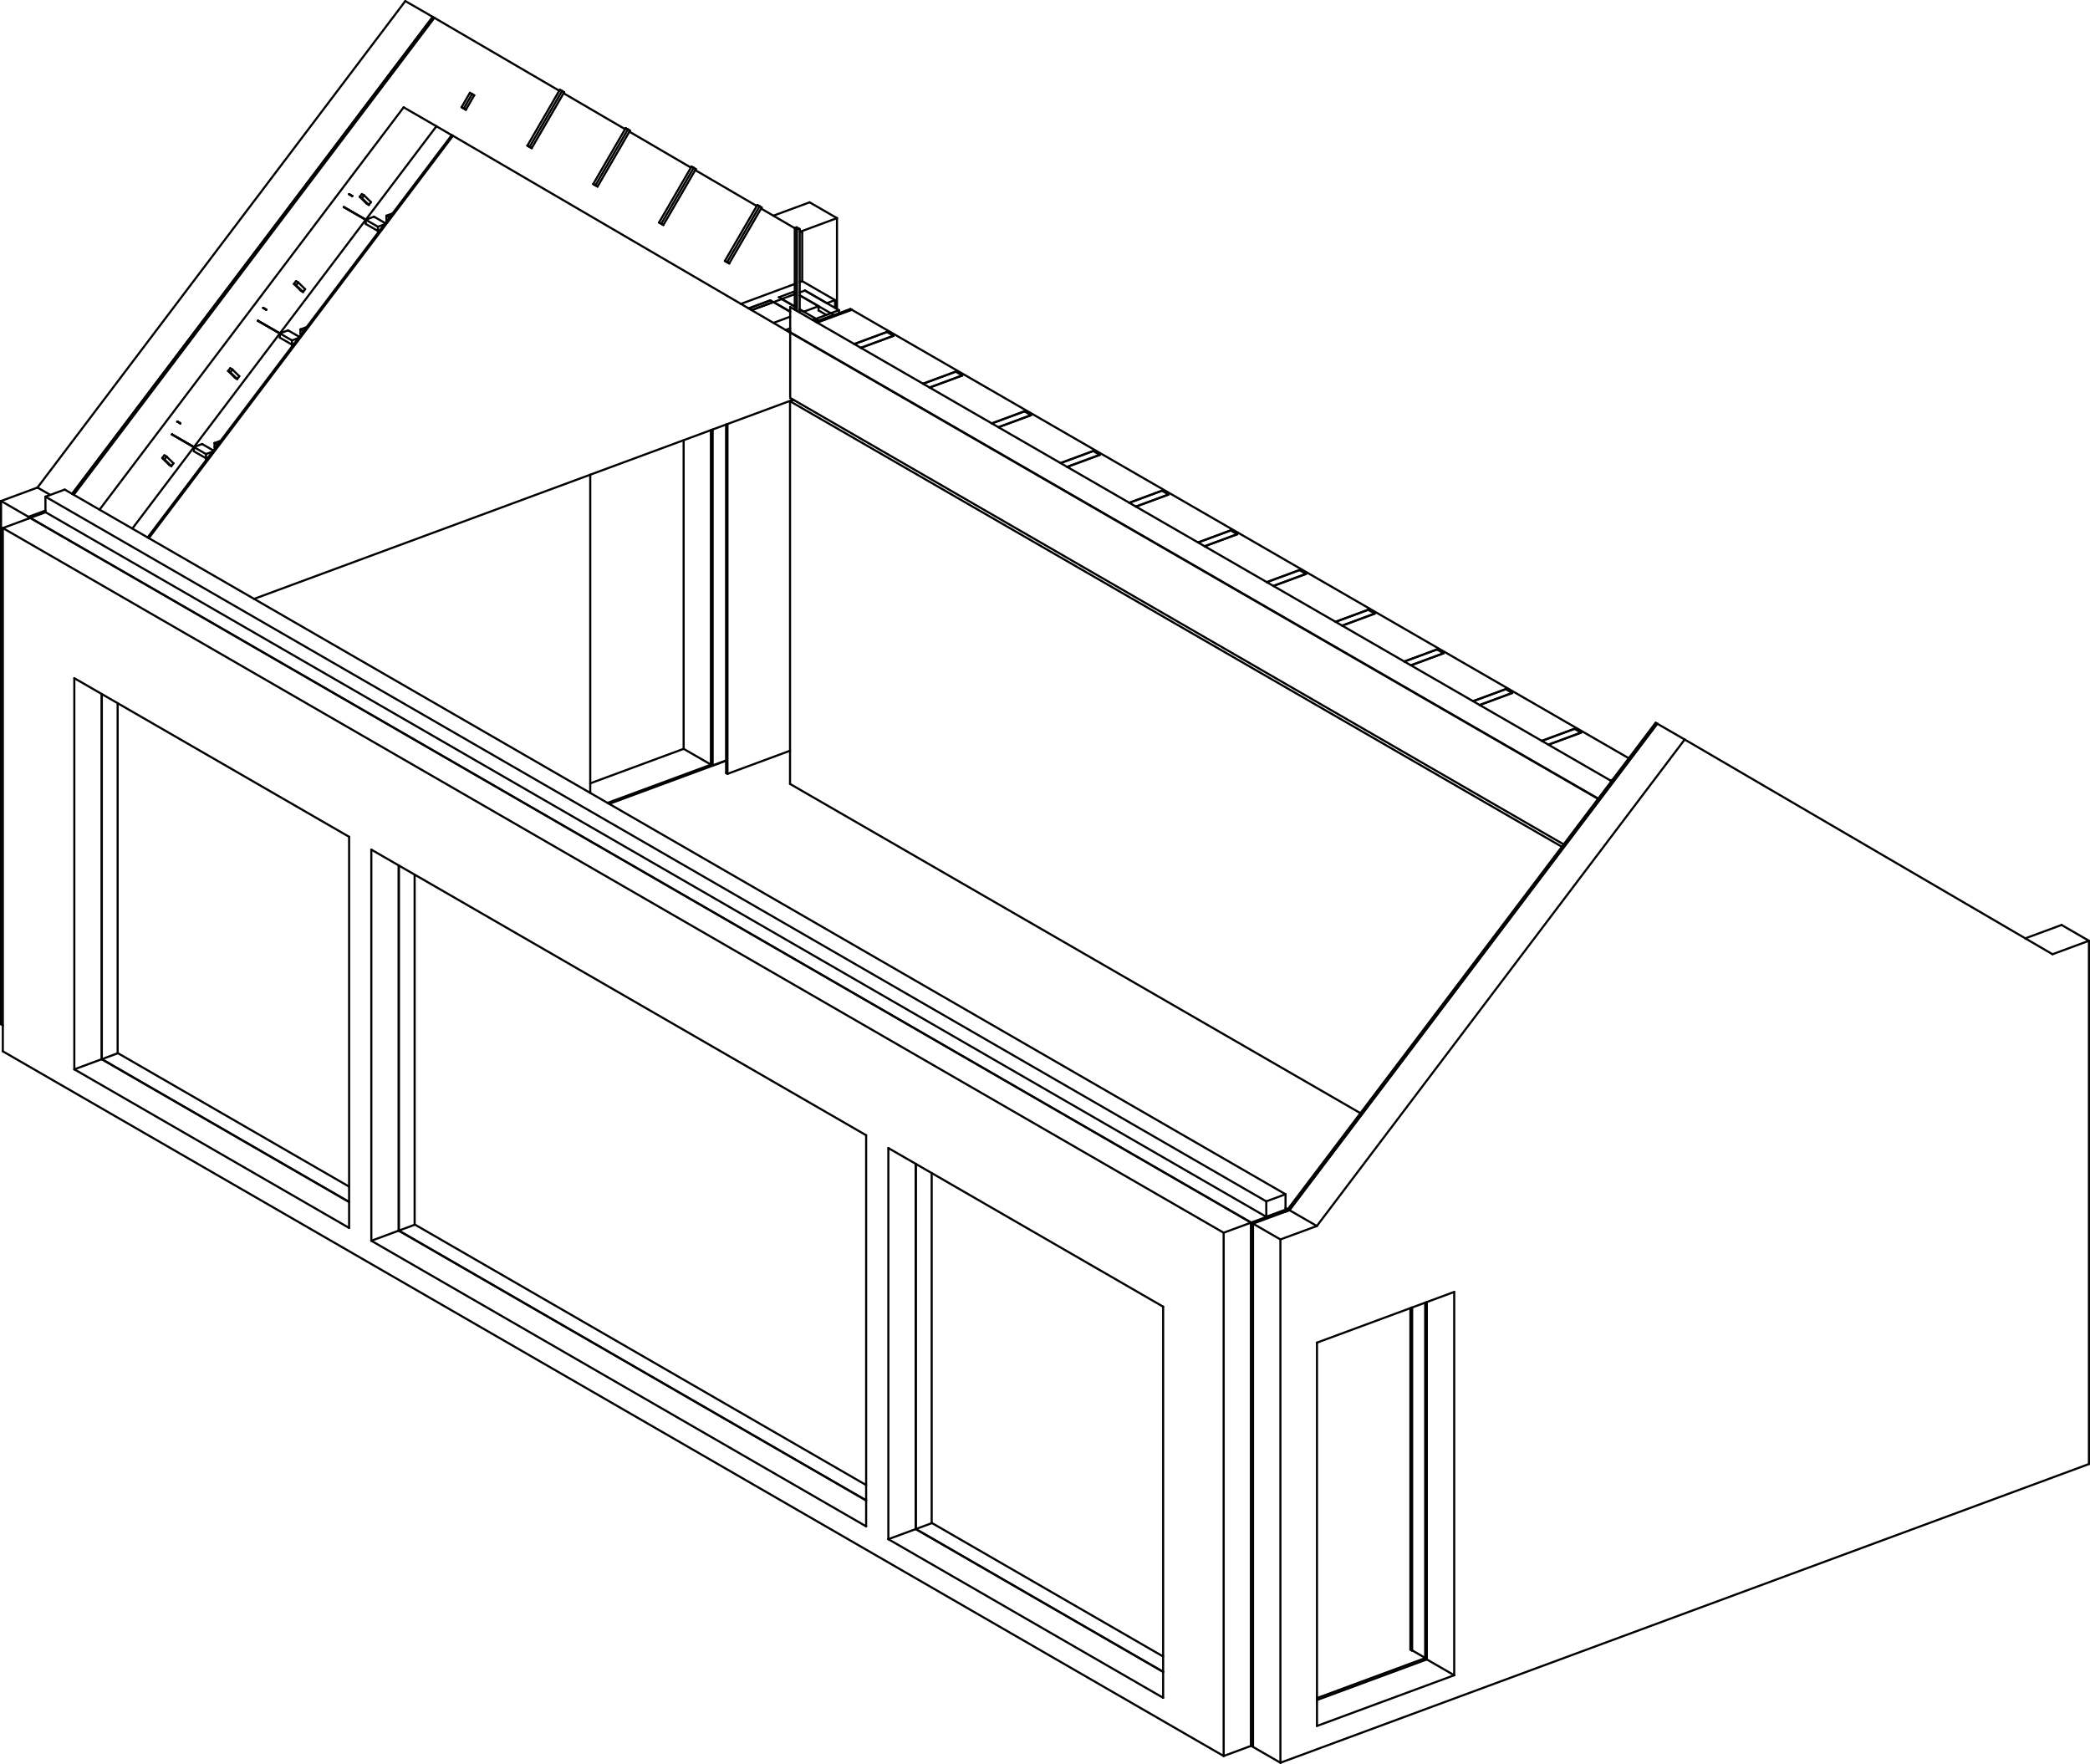
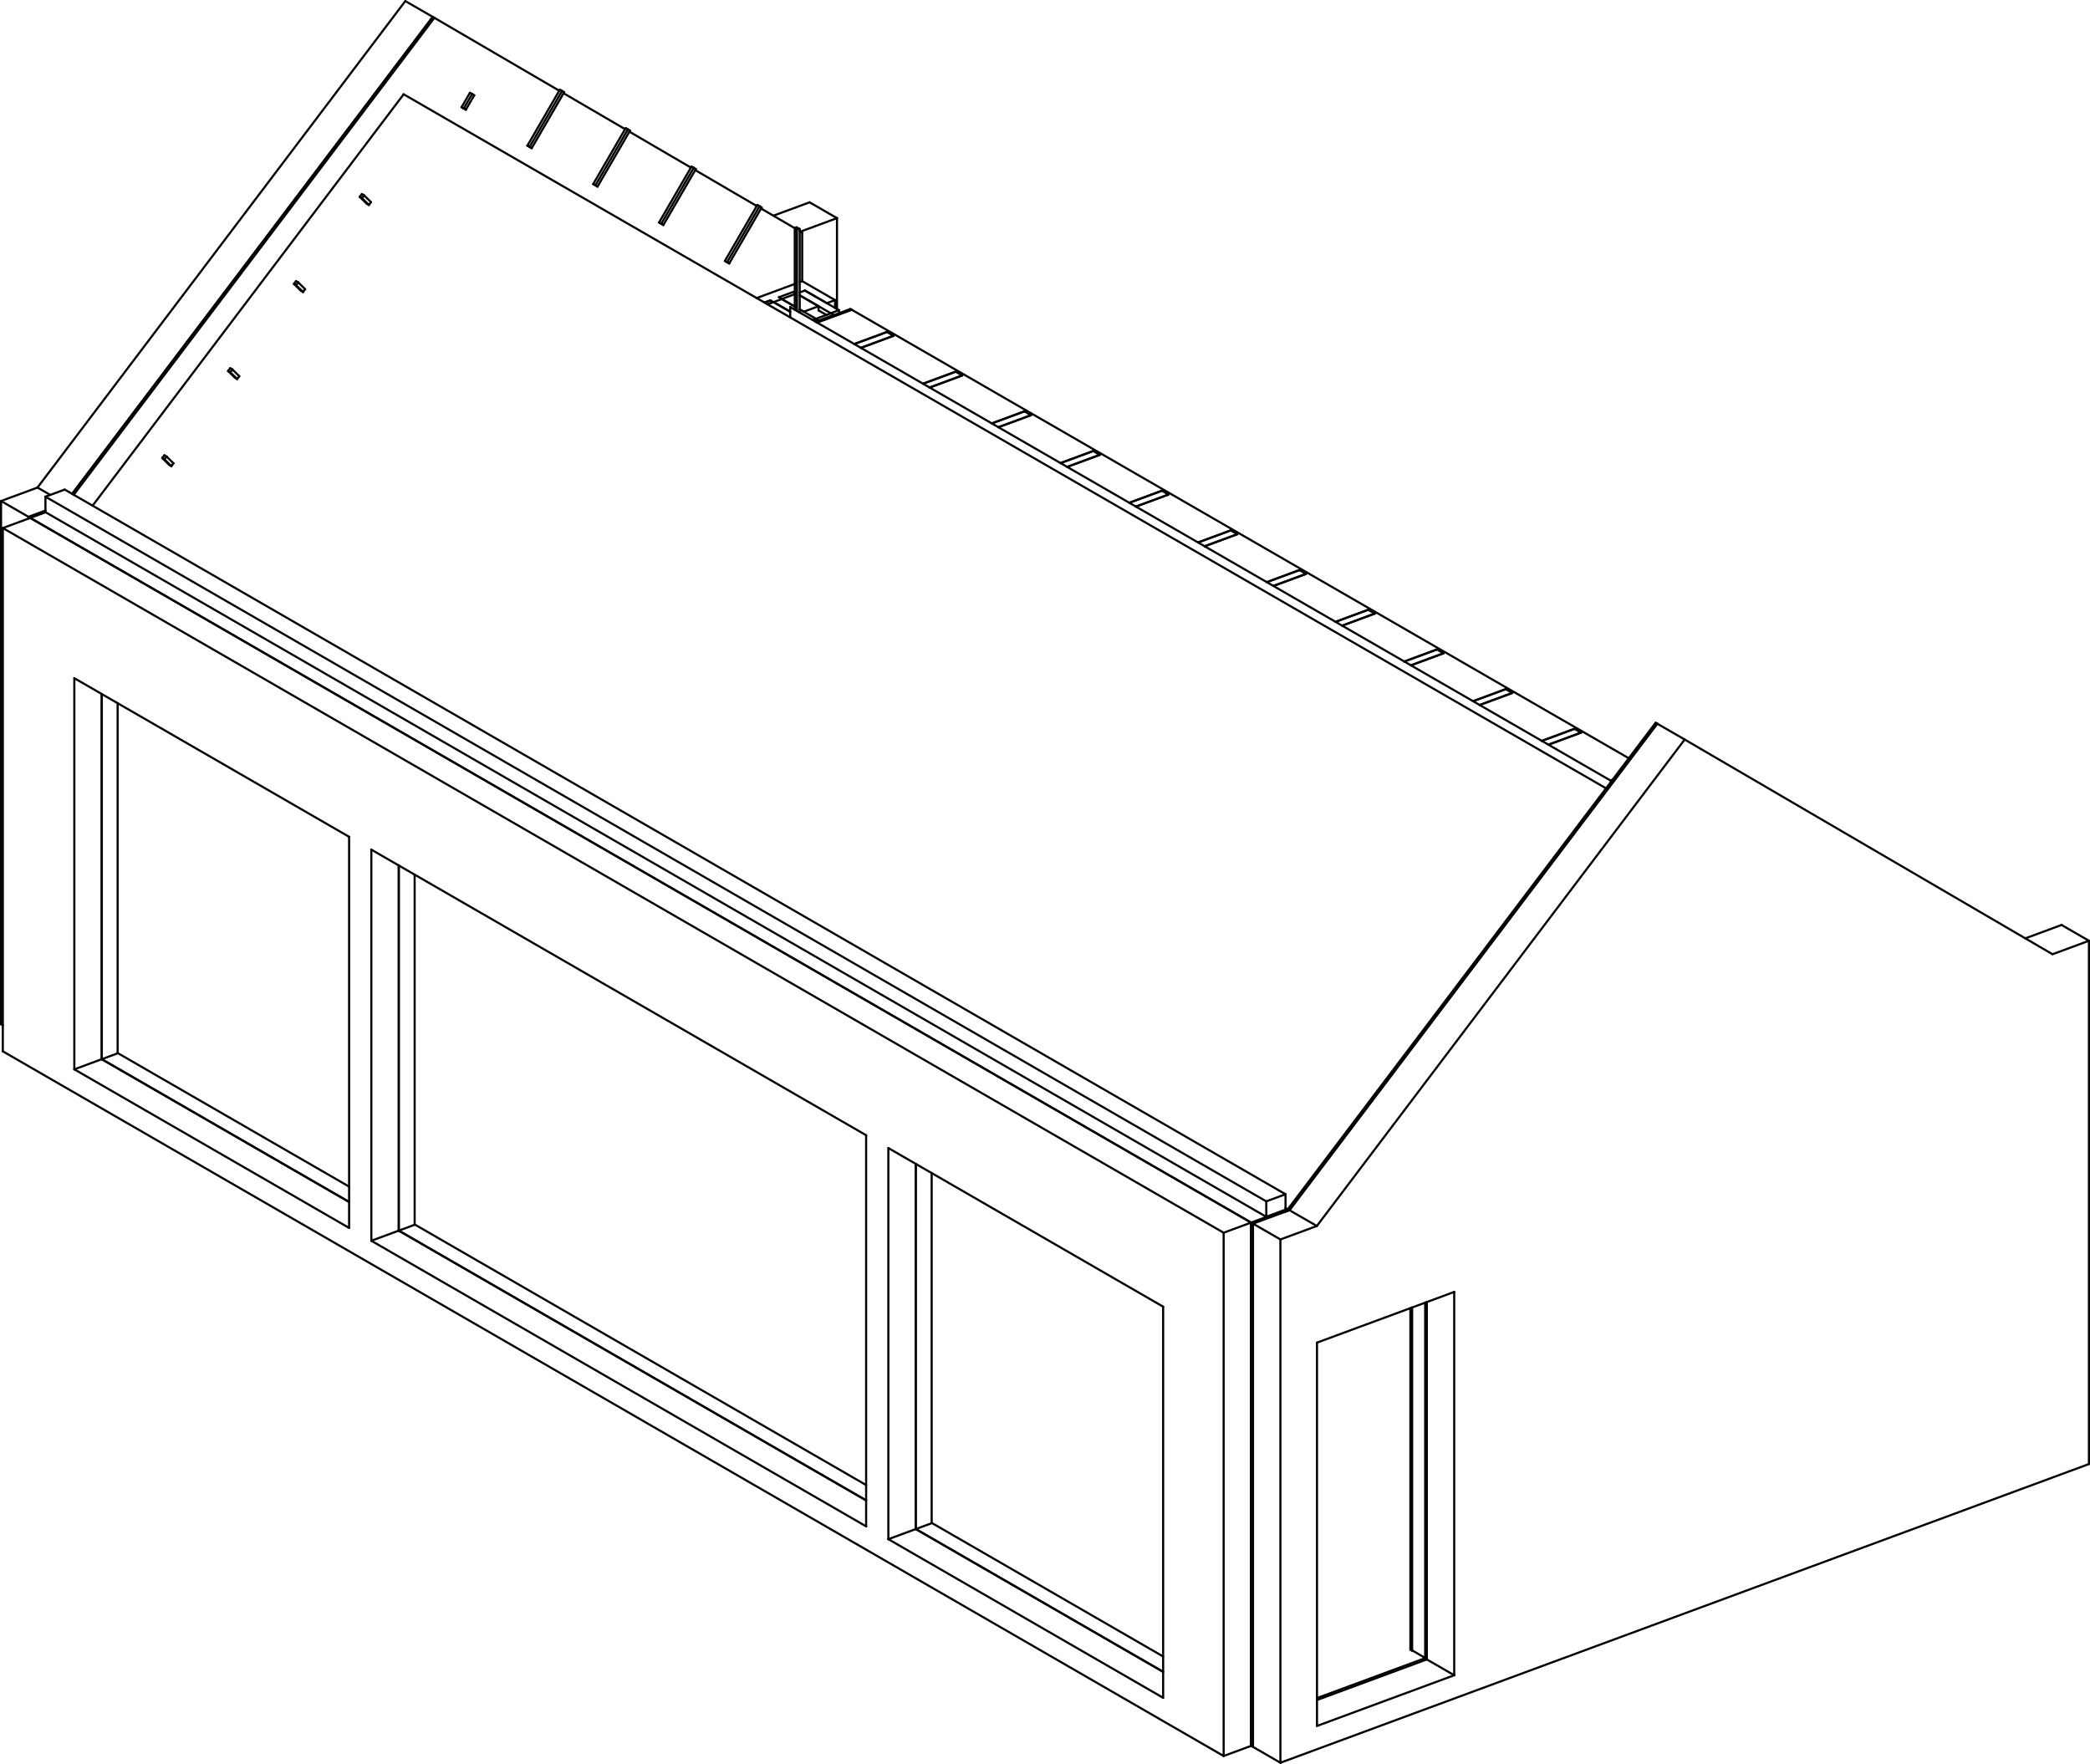
<svg xmlns="http://www.w3.org/2000/svg" width="11868.712mm" height="10015.952mm" viewBox="-5856.269 -4612.79 11868.712 10015.952" version="1.1">
  <g transform="scale(1,-1)" stroke-linecap="round">
    <g fill="none" stroke="rgb(0,0,0)" stroke-width="12.0" id="visible">
      <line x1="1622.645" y1="-5030.086" x2="2237.033" y2="-4803.128" />
-       <line x1="-2396.643" y1="47.831" x2="-1732.904" y2="293.019" />
      <line x1="1092.592" y1="-5358.942" x2="1092.592" y2="-2387.471" />
      <line x1="1092.592" y1="-2387.471" x2="-5840.274" y2="1614.154" />
      <line x1="1092.592" y1="-5358.942" x2="-5840.274" y2="-1357.317" />
      <line x1="-5840.274" y1="-1357.317" x2="-5840.274" y2="1614.154" />
      <line x1="-5434.222" y1="-1459.525" x2="-3873.734" y2="-2360.233" />
      <line x1="-5434.222" y1="-1459.525" x2="-5434.222" y2="761.539" />
      <line x1="-5434.222" y1="761.539" x2="-3873.734" y2="-139.169" />
      <line x1="-3873.734" y1="-2360.233" x2="-3873.734" y2="-139.169" />
      <line x1="-3747.546" y1="-2433.069" x2="-937.667" y2="-4054.92" />
      <line x1="-3747.546" y1="-2433.069" x2="-3747.546" y2="-212.004" />
      <line x1="-937.667" y1="-4054.92" x2="-937.667" y2="-1833.856" />
      <line x1="-3747.546" y1="-212.004" x2="-937.667" y2="-1833.856" />
      <line x1="-811.479" y1="-4127.756" x2="749.009" y2="-5028.464" />
      <line x1="-811.479" y1="-4127.756" x2="-811.479" y2="-1906.692" />
      <line x1="749.009" y1="-5028.464" x2="749.009" y2="-2807.4" />
      <line x1="-811.479" y1="-1906.692" x2="749.009" y2="-2807.4" />
      <line x1="1092.592" y1="-5358.942" x2="1247.985" y2="-5301.539" />
      <line x1="1247.985" y1="-5301.539" x2="1247.985" y2="-2330.068" />
      <line x1="1092.592" y1="-2387.471" x2="1247.985" y2="-2330.068" />
      <line x1="-5840.274" y1="1614.154" x2="-5684.881" y2="1671.557" />
      <line x1="1247.985" y1="-2330.068" x2="-5684.881" y2="1671.557" />
      <line x1="-5434.222" y1="-1459.525" x2="-5278.829" y2="-1402.122" />
      <line x1="-5278.829" y1="-1402.122" x2="-3873.734" y2="-2213.138" />
      <line x1="-5278.829" y1="-1402.122" x2="-5278.829" y2="671.847" />
      <line x1="-3747.546" y1="-2433.069" x2="-3592.153" y2="-2375.666" />
      <line x1="-3592.153" y1="-2375.666" x2="-937.667" y2="-3907.825" />
      <line x1="-3592.153" y1="-2375.666" x2="-3592.153" y2="-301.697" />
      <line x1="-811.479" y1="-4127.756" x2="-656.086" y2="-4070.353" />
      <line x1="-656.086" y1="-4070.353" x2="749.009" y2="-4881.369" />
      <line x1="-656.086" y1="-4070.353" x2="-656.086" y2="-1996.384" />
      <line x1="1248.765" y1="-5301.251" x2="1248.765" y2="-2329.779" />
      <line x1="1248.765" y1="-2329.779" x2="-5684.1" y2="1671.846" />
      <line x1="1248.765" y1="-5301.251" x2="1247.985" y2="-5300.8" />
      <line x1="-5684.1" y1="1671.107" x2="-5684.1" y2="1671.846" />
      <line x1="-5278.048" y1="-1401.833" x2="-3873.734" y2="-2212.399" />
      <line x1="-5278.048" y1="-1401.833" x2="-5278.048" y2="671.396" />
      <line x1="-3591.372" y1="-2375.377" x2="-937.667" y2="-3907.086" />
      <line x1="-3591.372" y1="-2375.377" x2="-3591.372" y2="-302.147" />
      <line x1="-655.305" y1="-4070.064" x2="749.009" y2="-4880.629" />
      <line x1="-655.305" y1="-4070.064" x2="-655.305" y2="-1996.834" />
      <line x1="1248.765" y1="-5301.251" x2="1259.385" y2="-5297.328" />
      <line x1="1443.202" y1="-2268.006" x2="1443.202" y2="-2257.953" />
      <line x1="1248.765" y1="-2329.779" x2="1443.202" y2="-2257.953" />
      <line x1="-5684.1" y1="1671.846" x2="-5597.268" y2="1703.922" />
      <line x1="1443.202" y1="-2257.953" x2="1442.265" y2="-2257.412" />
      <line x1="-5278.048" y1="-1401.833" x2="-5186.374" y2="-1367.969" />
      <line x1="-3591.372" y1="-2375.377" x2="-3499.698" y2="-2341.512" />
      <line x1="-655.305" y1="-4070.064" x2="-563.631" y2="-4036.199" />
      <line x1="1443.983" y1="-2267.718" x2="1443.983" y2="-2257.665" />
      <line x1="1443.983" y1="-2257.665" x2="1443.046" y2="-2257.124" />
      <line x1="1455.696" y1="-2263.391" x2="1455.696" y2="-2253.338" />
      <line x1="1443.983" y1="-2257.665" x2="1455.696" y2="-2253.338" />
      <line x1="1455.696" y1="-2253.338" x2="1443.983" y2="-2246.577" />
      <line x1="1334.661" y1="-2297.162" x2="1334.661" y2="-2209.348" />
      <line x1="1334.661" y1="-2209.348" x2="-5598.205" y2="1792.277" />
      <line x1="-5598.205" y1="1704.463" x2="-5598.205" y2="1792.277" />
      <line x1="1334.661" y1="-2297.162" x2="-5598.205" y2="1704.463" />
      <line x1="1443.983" y1="-2256.778" x2="1443.983" y2="-2168.964" />
      <line x1="1443.983" y1="-2168.964" x2="-5488.883" y2="1832.661" />
      <line x1="1334.661" y1="-2297.162" x2="1443.983" y2="-2256.778" />
      <line x1="1334.661" y1="-2209.348" x2="1443.983" y2="-2168.964" />
      <line x1="-5598.205" y1="1792.277" x2="-5488.883" y2="1832.661" />
      <line x1="1414.934" y1="-5397.163" x2="1259.385" y2="-5307.38" />
      <line x1="1414.934" y1="-5397.163" x2="6006.443" y2="-3701.033" />
      <line x1="1414.934" y1="-2425.691" x2="1259.385" y2="-2335.909" />
      <line x1="1414.934" y1="-2425.691" x2="1414.934" y2="-5397.163" />
      <line x1="1259.385" y1="-2335.909" x2="1259.385" y2="-5307.38" />
      <line x1="6006.443" y1="-729.562" x2="5850.894" y2="-639.78" />
      <line x1="6006.443" y1="-3701.033" x2="6006.443" y2="-729.562" />
      <line x1="1621.865" y1="-2349.25" x2="1414.934" y2="-2425.691" />
      <line x1="6006.443" y1="-729.562" x2="5799.513" y2="-806.003" />
      <line x1="3710.689" y1="413.341" x2="1621.865" y2="-2349.25" />
      <line x1="5799.513" y1="-806.003" x2="3710.689" y2="413.341" />
      <line x1="2401.952" y1="-4900.389" x2="1622.645" y2="-5188.269" />
      <line x1="2401.952" y1="-4900.389" x2="2401.952" y2="-2723.675" />
      <line x1="2401.952" y1="-2723.675" x2="1622.645" y2="-3011.555" />
      <line x1="1622.645" y1="-5188.269" x2="1622.645" y2="-3011.555" />
      <line x1="1466.315" y1="-2259.468" x2="1259.385" y2="-2335.909" />
      <line x1="5850.894" y1="-639.78" x2="5645.033" y2="-715.826" />
      <line x1="3555.14" y1="503.123" x2="1466.315" y2="-2259.468" />
      <line x1="2246.403" y1="-4810.606" x2="1622.645" y2="-5041.026" />
      <line x1="2246.403" y1="-4810.606" x2="2246.403" y2="-2781.136" />
      <line x1="1621.865" y1="-2349.25" x2="1466.315" y2="-2259.468" />
      <line x1="3710.689" y1="413.341" x2="3555.14" y2="503.123" />
      <line x1="2401.952" y1="-4900.389" x2="2246.403" y2="-4810.606" />
      <line x1="-5840.274" y1="-1209.483" x2="-5850.269" y2="-1203.714" />
      <line x1="-5694.72" y1="1677.975" x2="-5850.269" y2="1767.758" />
      <line x1="-5694.72" y1="1677.975" x2="-5694.72" y2="1667.923" />
      <line x1="-5850.269" y1="1767.758" x2="-5850.269" y2="-1203.714" />
      <line x1="-1103.211" y1="3374.105" x2="-1258.761" y2="3463.887" />
      <line x1="-1103.211" y1="2857.895" x2="-1103.211" y2="3374.105" />
      <line x1="-5598.205" y1="1713.629" x2="-5694.72" y2="1677.975" />
      <line x1="-1103.211" y1="3374.105" x2="-1310.077" y2="3297.687" />
      <line x1="-3398.966" y1="4517.007" x2="-5446.936" y2="1808.449" />
      <line x1="-3398.343" y1="4516.644" x2="-3398.966" y2="4517.007" />
-       <line x1="-1818.487" y1="270.57" x2="-2406.325" y2="53.42" />
-       <line x1="-1818.487" y1="270.57" x2="-1818.487" y2="2170.538" />
      <line x1="-5643.339" y1="1844.199" x2="-5850.269" y2="1767.758" />
      <line x1="-1258.761" y1="3463.887" x2="-1464.557" y2="3387.865" />
      <line x1="-3554.515" y1="4606.79" x2="-5643.339" y2="1844.199" />
-       <line x1="-1974.036" y1="360.353" x2="-2504.402" y2="164.432" />
-       <line x1="-1974.036" y1="360.353" x2="-1974.036" y2="2113.077" />
      <line x1="-5570.874" y1="1802.373" x2="-5643.339" y2="1844.199" />
      <line x1="-3398.966" y1="4517.007" x2="-3554.515" y2="4606.79" />
-       <line x1="-1818.487" y1="270.57" x2="-1974.036" y2="360.353" />
      <line x1="1465.691" y1="-2259.107" x2="1465.691" y2="-2259.698" />
      <line x1="3554.515" y1="503.483" x2="1465.691" y2="-2259.107" />
      <line x1="3555.137" y1="503.12" x2="3554.515" y2="503.483" />
      <line x1="2245.779" y1="-4809.359" x2="2246.403" y2="-4809.128" />
      <line x1="2245.779" y1="-4809.359" x2="2245.779" y2="-2781.366" />
      <line x1="1456.945" y1="-2254.059" x2="1456.945" y2="-2262.929" />
      <line x1="3545.769" y1="508.531" x2="1456.945" y2="-2254.059" />
      <line x1="2237.033" y1="-4804.311" x2="2237.033" y2="-2784.597" />
      <line x1="1465.691" y1="-2259.107" x2="1456.945" y2="-2254.059" />
      <line x1="3554.515" y1="503.483" x2="3545.769" y2="508.531" />
      <line x1="2237.033" y1="-4804.311" x2="2245.779" y2="-4809.359" />
      <line x1="-3389.595" y1="4511.599" x2="-5437.565" y2="1803.04" />
      <line x1="-1300.771" y1="3292.255" x2="-1314.827" y2="3300.46" />
      <line x1="-1342.938" y1="3316.87" x2="-1534.326" y2="3428.592" />
      <line x1="-1558.748" y1="3442.848" x2="-1908.189" y2="3646.833" />
      <line x1="-1932.611" y1="3661.089" x2="-2282.051" y2="3865.074" />
      <line x1="-2306.473" y1="3879.33" x2="-2655.914" y2="4083.315" />
      <line x1="-2680.336" y1="4097.571" x2="-3389.595" y2="4511.599" />
      <line x1="-1300.771" y1="3015.832" x2="-1300.771" y2="3292.255" />
-       <line x1="-1809.117" y1="266.049" x2="-1732.904" y2="294.202" />
-       <line x1="-1809.117" y1="266.049" x2="-1809.117" y2="2174" />
      <line x1="-3398.341" y1="4516.647" x2="-5446.311" y2="1808.088" />
-       <line x1="-1817.863" y1="271.097" x2="-1817.863" y2="2170.769" />
      <line x1="-3389.595" y1="4511.599" x2="-3398.341" y2="4516.647" />
-       <line x1="-1817.863" y1="271.097" x2="-1809.117" y2="266.049" />
      <line x1="-565.505" y1="-4035.118" x2="-565.505" y2="-2048.667" />
      <line x1="749.009" y1="-4793.851" x2="-565.505" y2="-4035.118" />
      <line x1="-3501.572" y1="-2340.43" x2="-3501.572" y2="-353.98" />
      <line x1="-937.667" y1="-3820.307" x2="-3501.572" y2="-2340.43" />
      <line x1="-5188.249" y1="-1366.887" x2="-5188.249" y2="619.564" />
      <line x1="-3873.734" y1="-2125.62" x2="-5188.249" y2="-1366.887" />
+       <line x1="3264.2" y1="136.14" x2="-3564.041" y2="4077.376" />
+       <line x1="-3564.041" y1="4077.376" x2="-5330.442" y2="1741.209" />
      <line x1="-4883.145" y1="1965.84" x2="-4895.639" y2="1973.052" />
      <line x1="-4883.145" y1="1965.84" x2="-4871.182" y2="1981.663" />
      <line x1="-4910.332" y1="2020.2" x2="-4922.826" y2="2027.412" />
      <line x1="-4871.182" y1="1981.663" x2="-4910.332" y2="2020.2" />
      <line x1="-4922.296" y1="2004.378" x2="-4934.79" y2="2011.589" />
      <line x1="-4910.332" y1="2020.2" x2="-4922.296" y2="2004.378" />
      <line x1="-4922.826" y1="2027.412" x2="-4934.79" y2="2011.589" />
      <line x1="-4922.296" y1="2004.378" x2="-4883.145" y2="1965.84" />
      <line x1="-4934.79" y1="2011.589" x2="-4895.639" y2="1973.052" />
      <line x1="-4509.283" y1="2460.295" x2="-4521.777" y2="2467.507" />
      <line x1="-4509.283" y1="2460.295" x2="-4497.319" y2="2476.118" />
      <line x1="-4536.47" y1="2514.655" x2="-4548.964" y2="2521.867" />
      <line x1="-4497.319" y1="2476.118" x2="-4536.47" y2="2514.655" />
      <line x1="-4548.433" y1="2498.833" x2="-4560.927" y2="2506.044" />
      <line x1="-4536.47" y1="2514.655" x2="-4548.433" y2="2498.833" />
      <line x1="-4548.964" y1="2521.867" x2="-4560.927" y2="2506.044" />
      <line x1="-4548.433" y1="2498.833" x2="-4509.283" y2="2460.295" />
      <line x1="-4560.927" y1="2506.044" x2="-4521.777" y2="2467.507" />
      <line x1="-4135.42" y1="2954.75" x2="-4147.914" y2="2961.962" />
      <line x1="-4135.42" y1="2954.75" x2="-4123.456" y2="2970.573" />
      <line x1="-4162.607" y1="3009.11" x2="-4175.101" y2="3016.322" />
      <line x1="-4123.456" y1="2970.573" x2="-4162.607" y2="3009.11" />
      <line x1="-4174.571" y1="2993.288" x2="-4187.065" y2="3000.499" />
      <line x1="-4162.607" y1="3009.11" x2="-4174.571" y2="2993.288" />
      <line x1="-4175.101" y1="3016.322" x2="-4187.065" y2="3000.499" />
      <line x1="-4174.571" y1="2993.288" x2="-4135.42" y2="2954.75" />
      <line x1="-4187.065" y1="3000.499" x2="-4147.914" y2="2961.962" />
      <line x1="-3761.557" y1="3449.205" x2="-3774.051" y2="3456.417" />
      <line x1="-3761.557" y1="3449.205" x2="-3749.594" y2="3465.028" />
      <line x1="-3788.745" y1="3503.565" x2="-3801.238" y2="3510.777" />
      <line x1="-3749.594" y1="3465.028" x2="-3788.745" y2="3503.565" />
      <line x1="-3800.708" y1="3487.743" x2="-3813.202" y2="3494.954" />
      <line x1="-3788.745" y1="3503.565" x2="-3800.708" y2="3487.743" />
      <line x1="-3801.238" y1="3510.777" x2="-3813.202" y2="3494.954" />
      <line x1="-3800.708" y1="3487.743" x2="-3761.557" y2="3449.205" />
      <line x1="-3813.202" y1="3494.954" x2="-3774.051" y2="3456.417" />
      <line x1="-3222.559" y1="3996.963" x2="-3235.053" y2="4004.174" />
      <line x1="-3210.595" y1="3989.979" x2="-3223.089" y2="3997.19" />
      <line x1="-3222.559" y1="3996.963" x2="-3210.595" y2="3989.979" />
      <line x1="-3235.053" y1="4004.174" x2="-3223.089" y2="3997.19" />
      <line x1="-3210.595" y1="3989.979" x2="-3163.164" y2="4071.71" />
      <line x1="-3175.127" y1="4078.694" x2="-3187.621" y2="4085.905" />
      <line x1="-3163.164" y1="4071.71" x2="-3175.127" y2="4078.694" />
      <line x1="-3175.127" y1="4078.694" x2="-3222.559" y2="3996.963" />
      <line x1="-3187.621" y1="4085.905" x2="-3235.053" y2="4004.174" />
      <line x1="-2848.696" y1="3778.722" x2="-2861.19" y2="3785.933" />
      <line x1="-2836.733" y1="3771.738" x2="-2849.227" y2="3778.949" />
      <line x1="-2848.696" y1="3778.722" x2="-2836.733" y2="3771.738" />
      <line x1="-2861.19" y1="3785.933" x2="-2849.227" y2="3778.949" />
      <line x1="-2836.733" y1="3771.738" x2="-2652.396" y2="4089.378" />
      <line x1="-2664.359" y1="4096.361" x2="-2676.853" y2="4103.573" />
      <line x1="-2652.396" y1="4089.378" x2="-2664.359" y2="4096.361" />
      <line x1="-2664.359" y1="4096.361" x2="-2848.696" y2="3778.722" />
      <line x1="-2676.853" y1="4103.573" x2="-2861.19" y2="3785.933" />
      <line x1="-2474.834" y1="3560.481" x2="-2487.328" y2="3567.692" />
      <line x1="-2462.87" y1="3553.497" x2="-2475.364" y2="3560.708" />
      <line x1="-2474.834" y1="3560.481" x2="-2462.87" y2="3553.497" />
      <line x1="-2487.328" y1="3567.692" x2="-2475.364" y2="3560.708" />
      <line x1="-2462.87" y1="3553.497" x2="-2278.533" y2="3871.137" />
      <line x1="-2290.497" y1="3878.12" x2="-2302.99" y2="3885.332" />
      <line x1="-2278.533" y1="3871.137" x2="-2290.497" y2="3878.12" />
      <line x1="-2290.497" y1="3878.12" x2="-2474.834" y2="3560.481" />
      <line x1="-2302.99" y1="3885.332" x2="-2487.328" y2="3567.692" />
      <line x1="-2100.971" y1="3342.24" x2="-2113.465" y2="3349.451" />
      <line x1="-2089.007" y1="3335.256" x2="-2101.501" y2="3342.468" />
      <line x1="-2100.971" y1="3342.24" x2="-2089.007" y2="3335.256" />
      <line x1="-2113.465" y1="3349.451" x2="-2101.501" y2="3342.468" />
      <line x1="-2089.007" y1="3335.256" x2="-1904.67" y2="3652.896" />
      <line x1="-1916.634" y1="3659.879" x2="-1929.128" y2="3667.091" />
      <line x1="-1904.67" y1="3652.896" x2="-1916.634" y2="3659.879" />
      <line x1="-1916.634" y1="3659.879" x2="-2100.971" y2="3342.24" />
      <line x1="-1929.128" y1="3667.091" x2="-2113.465" y2="3349.451" />
      <line x1="-1727.108" y1="3123.999" x2="-1739.602" y2="3131.21" />
      <line x1="-1715.145" y1="3117.015" x2="-1727.639" y2="3124.227" />
      <line x1="-1727.108" y1="3123.999" x2="-1715.145" y2="3117.015" />
      <line x1="-1739.602" y1="3131.21" x2="-1727.639" y2="3124.227" />
      <line x1="-1715.145" y1="3117.015" x2="-1530.808" y2="3434.655" />
      <line x1="-1542.771" y1="3441.638" x2="-1555.265" y2="3448.85" />
      <line x1="-1530.808" y1="3434.655" x2="-1542.771" y2="3441.638" />
      <line x1="-1542.771" y1="3441.638" x2="-1727.108" y2="3123.999" />
      <line x1="-1555.265" y1="3448.85" x2="-1739.602" y2="3131.21" />
-       <line x1="3023.492" y1="-182.21" x2="-1369.019" y2="2353.132" />
-       <line x1="3218.985" y1="76.34" x2="-1369.019" y2="2724.519" />
-       <line x1="-1367.145" y1="2725.212" x2="-1369.019" y2="2724.519" />
-       <line x1="-1369.019" y1="2724.519" x2="-1369.019" y2="2353.132" />
      <line x1="-1330.444" y1="2846.992" x2="-1330.444" y2="3310.792" />
      <line x1="-1330.444" y1="3310.792" x2="-1342.938" y2="3318.004" />
      <line x1="-1342.938" y1="2854.204" x2="-1342.938" y2="3318.004" />
      <line x1="-1314.827" y1="2837.978" x2="-1314.827" y2="3311.779" />
      <line x1="-1319.844" y1="3314.708" x2="-1314.827" y2="3311.779" />
      <line x1="-1330.444" y1="3310.792" x2="-1319.844" y2="3314.708" />
      <line x1="-1342.938" y1="3318.004" x2="-1332.338" y2="3321.919" />
      <line x1="-1319.844" y1="3314.708" x2="-1332.338" y2="3321.919" />
      <line x1="-1019.19" y1="2853.748" x2="-1216.116" y2="2781.003" />
      <line x1="3393.296" y1="306.877" x2="-1019.19" y2="2853.748" />
      <line x1="3289.809" y1="180.199" x2="3300.499" y2="184.148" />
      <line x1="2936.856" y1="383.922" x2="3122.07" y2="452.341" />
      <line x1="3122.07" y1="452.341" x2="3084.588" y2="473.975" />
      <line x1="2899.375" y1="405.556" x2="3084.588" y2="473.975" />
      <line x1="2546.422" y1="609.279" x2="2731.635" y2="677.698" />
      <line x1="2731.635" y1="677.698" x2="2694.154" y2="699.332" />
      <line x1="2508.94" y1="630.913" x2="2694.154" y2="699.332" />
      <line x1="2155.987" y1="834.636" x2="2341.201" y2="903.055" />
      <line x1="2341.201" y1="903.055" x2="2303.719" y2="924.69" />
      <line x1="2118.506" y1="856.271" x2="2303.719" y2="924.69" />
      <line x1="1765.553" y1="1059.994" x2="1950.766" y2="1128.413" />
      <line x1="1950.766" y1="1128.413" x2="1913.285" y2="1150.047" />
      <line x1="1728.071" y1="1081.628" x2="1913.285" y2="1150.047" />
      <line x1="1375.119" y1="1285.351" x2="1560.332" y2="1353.77" />
      <line x1="1560.332" y1="1353.77" x2="1522.85" y2="1375.404" />
      <line x1="1337.637" y1="1306.985" x2="1522.85" y2="1375.404" />
      <line x1="984.684" y1="1510.708" x2="1169.898" y2="1579.127" />
      <line x1="1169.898" y1="1579.127" x2="1132.416" y2="1600.762" />
      <line x1="947.203" y1="1532.343" x2="1132.416" y2="1600.762" />
      <line x1="594.25" y1="1736.066" x2="779.463" y2="1804.485" />
      <line x1="779.463" y1="1804.485" x2="741.982" y2="1826.119" />
      <line x1="556.768" y1="1757.7" x2="741.982" y2="1826.119" />
      <line x1="203.815" y1="1961.423" x2="389.029" y2="2029.842" />
      <line x1="389.029" y1="2029.842" x2="351.547" y2="2051.476" />
      <line x1="166.334" y1="1983.057" x2="351.547" y2="2051.476" />
      <line x1="-186.619" y1="2186.78" x2="-1.406" y2="2255.199" />
      <line x1="-1.406" y1="2255.199" x2="-38.887" y2="2276.834" />
      <line x1="-224.101" y1="2208.415" x2="-38.887" y2="2276.834" />
      <line x1="-577.053" y1="2412.138" x2="-391.84" y2="2480.557" />
      <line x1="-391.84" y1="2480.557" x2="-429.322" y2="2502.191" />
      <line x1="-614.535" y1="2433.772" x2="-429.322" y2="2502.191" />
      <line x1="-967.488" y1="2637.495" x2="-782.274" y2="2705.914" />
      <line x1="-782.274" y1="2705.914" x2="-819.756" y2="2727.548" />
      <line x1="-1004.969" y1="2659.129" x2="-819.756" y2="2727.548" />
-       <line x1="3219.918" y1="77.575" x2="-1369.019" y2="2726.293" />
-       <line x1="-1369.019" y1="2869.257" x2="-1369.019" y2="2726.293" />
+       <line x1="-1369.019" y1="2869.257" x2="-1369.019" y2="2810.417" />
      <line x1="3295.172" y1="177.103" x2="-1369.019" y2="2869.257" />
      <line x1="3289.809" y1="180.199" x2="3300.499" y2="184.148" />
      <line x1="2936.856" y1="383.922" x2="3122.07" y2="452.341" />
      <line x1="2899.375" y1="405.556" x2="3084.588" y2="473.975" />
      <line x1="2546.422" y1="609.279" x2="2731.635" y2="677.698" />
      <line x1="2508.94" y1="630.913" x2="2694.154" y2="699.332" />
      <line x1="2155.987" y1="834.636" x2="2341.201" y2="903.055" />
      <line x1="2118.506" y1="856.271" x2="2303.719" y2="924.69" />
      <line x1="1765.553" y1="1059.994" x2="1950.766" y2="1128.413" />
      <line x1="1728.071" y1="1081.628" x2="1913.285" y2="1150.047" />
      <line x1="1375.119" y1="1285.351" x2="1560.332" y2="1353.77" />
      <line x1="1337.637" y1="1306.985" x2="1522.85" y2="1375.404" />
      <line x1="984.684" y1="1510.708" x2="1169.898" y2="1579.127" />
      <line x1="947.203" y1="1532.343" x2="1132.416" y2="1600.762" />
      <line x1="594.25" y1="1736.066" x2="779.463" y2="1804.485" />
      <line x1="556.768" y1="1757.7" x2="741.982" y2="1826.119" />
      <line x1="203.815" y1="1961.423" x2="389.029" y2="2029.842" />
      <line x1="166.334" y1="1983.057" x2="351.547" y2="2051.476" />
      <line x1="-186.619" y1="2186.78" x2="-1.406" y2="2255.199" />
      <line x1="-224.101" y1="2208.415" x2="-38.887" y2="2276.834" />
      <line x1="-577.053" y1="2412.138" x2="-391.84" y2="2480.557" />
      <line x1="-614.535" y1="2433.772" x2="-429.322" y2="2502.191" />
      <line x1="-967.488" y1="2637.495" x2="-782.274" y2="2705.914" />
      <line x1="-1004.969" y1="2659.129" x2="-819.756" y2="2727.548" />
-       <line x1="3013.298" y1="-195.692" x2="-1369.8" y2="2334.216" />
-       <line x1="-1369.8" y1="161.05" x2="-1369.8" y2="2334.216" />
-       <line x1="1869.379" y1="-1708.592" x2="-1369.8" y2="161.05" />
-       <line x1="-1369.8" y1="2334.216" x2="-1349.341" y2="2341.774" />
-       <line x1="-4413.471" y1="1211.936" x2="-1351.528" y2="2343.036" />
      <line x1="-1020.439" y1="2854.469" x2="-1026.999" y2="2858.255" />
      <line x1="-1020.439" y1="2853.287" x2="-1020.439" y2="2854.469" />
      <line x1="-1020.439" y1="2854.469" x2="-1217.366" y2="2781.724" />
-       <line x1="-1368.395" y1="2725.933" x2="-1371.049" y2="2724.952" />
      <line x1="-1026.999" y1="2858.255" x2="-1223.925" y2="2785.51" />
-       <line x1="-1369.019" y1="2731.911" x2="-1377.564" y2="2728.755" />
-       <line x1="-3284.178" y1="3841.734" x2="-3290.737" y2="3845.52" />
-       <line x1="-1371.049" y1="2724.952" x2="-3284.178" y2="3841.734" />
-       <line x1="-3284.178" y1="3841.734" x2="-5011.217" y2="1556.953" />
-       <line x1="-3290.737" y1="3845.52" x2="-5017.776" y2="1560.739" />
-       <line x1="-4755.335" y1="2073.523" x2="-5104.921" y2="1611.039" />
-       <line x1="-4755.335" y1="2050.11" x2="-4755.335" y2="2073.523" />
-       <line x1="-4708.483" y1="2091.367" x2="-4754.773" y2="2074.267" />
-       <line x1="-4267.292" y1="2719.178" x2="-4754.773" y2="2074.267" />
-       <line x1="-4267.292" y1="2695.575" x2="-4267.292" y2="2719.178" />
-       <line x1="-4220.44" y1="2736.832" x2="-4266.929" y2="2719.658" />
-       <line x1="-3779.249" y1="3364.833" x2="-4266.929" y2="2719.658" />
-       <line x1="-3779.249" y1="3341.04" x2="-3779.249" y2="3364.833" />
-       <line x1="-3732.397" y1="3382.297" x2="-3779.085" y2="3365.05" />
-       <line x1="-3377.882" y1="3895.82" x2="-3779.085" y2="3365.05" />
-       <line x1="-3291.037" y1="3845.124" x2="-3377.882" y2="3895.82" />
-       <line x1="-1369.019" y1="2814.403" x2="-1464.11" y2="2779.276" />
+       <line x1="-1369.019" y1="2814.403" x2="-1373.229" y2="2812.847" />
      <line x1="-1207.848" y1="2873.94" x2="-1292.182" y2="2842.787" />
      <line x1="-1207.848" y1="2849.991" x2="-1207.848" y2="2873.94" />
      <line x1="-1114.144" y1="2908.555" x2="-1160.996" y2="2891.248" />
      <line x1="-1114.144" y1="2864.205" x2="-1114.144" y2="2908.555" />
-       <line x1="-3564.041" y1="4003.27" x2="-5291.08" y2="1718.49" />
      <line x1="-1300.303" y1="3016.006" x2="-1314.827" y2="3010.64" />
-       <line x1="-1342.938" y1="3000.256" x2="-1648.99" y2="2887.199" />
-       <line x1="-3779.085" y1="3365.05" x2="-3903.399" y2="3436.804" />
-       <line x1="-3779.249" y1="3364.833" x2="-3903.563" y2="3436.587" />
-       <line x1="-4266.929" y1="2719.658" x2="-4391.243" y2="2791.412" />
-       <line x1="-4267.292" y1="2719.178" x2="-4391.606" y2="2790.932" />
-       <line x1="-4754.773" y1="2074.267" x2="-4879.087" y2="2146.021" />
-       <line x1="-4755.335" y1="2073.523" x2="-4879.649" y2="2145.277" />
-       <line x1="-3377.882" y1="3895.82" x2="-3564.041" y2="4003.27" />
-       <line x1="-3856.41" y1="3500.154" x2="-3856.555" y2="3499.963" />
-       <line x1="-3856.41" y1="3500.154" x2="-3873.277" y2="3509.89" />
-       <line x1="-3856.555" y1="3499.963" x2="-3873.422" y2="3509.699" />
-       <line x1="-4344.254" y1="2854.763" x2="-4344.598" y2="2854.308" />
-       <line x1="-4344.254" y1="2854.763" x2="-4361.121" y2="2864.498" />
-       <line x1="-4344.598" y1="2854.308" x2="-4361.465" y2="2864.044" />
-       <line x1="-4832.098" y1="2209.371" x2="-4832.641" y2="2208.653" />
-       <line x1="-4832.098" y1="2209.371" x2="-4848.965" y2="2219.107" />
-       <line x1="-4832.641" y1="2208.653" x2="-4849.508" y2="2218.389" />
+       <line x1="-1342.938" y1="3000.256" x2="-1559.389" y2="2920.298" />
      <line x1="-1160.996" y1="2891.248" x2="-1285.31" y2="2963.001" />
      <line x1="-1314.827" y1="2952.098" x2="-1285.31" y2="2963.001" />
      <line x1="-1207.848" y1="2873.94" x2="-1314.827" y2="2935.688" />
      <line x1="-1292.182" y1="2842.787" x2="-1314.827" y2="2855.858" />
      <line x1="-1342.938" y1="2872.083" x2="-1416.496" y2="2914.541" />
      <line x1="-1463.348" y1="2897.233" x2="-1416.496" y2="2914.541" />
      <line x1="-1369.019" y1="2842.787" x2="-1463.348" y2="2897.233" />
-       <line x1="-1588.19" y1="2851.707" x2="-1464.754" y2="2897.305" />
+       <line x1="-1498.168" y1="2884.962" x2="-1464.754" y2="2897.305" />
      <line x1="-1464.754" y1="2897.305" x2="-1481.62" y2="2907.041" />
-       <line x1="-1604.941" y1="2861.485" x2="-1481.62" y2="2907.041" />
+       <line x1="-1515.035" y1="2894.697" x2="-1481.62" y2="2907.041" />
      <line x1="-1114.144" y1="2908.555" x2="-1300.303" y2="3016.006" />
      <line x1="-1416.34" y1="2915.19" x2="-1433.207" y2="2924.925" />
      <line x1="-1433.207" y1="2924.925" x2="-1350.435" y2="2955.502" />
      <line x1="-1416.34" y1="2915.19" x2="-1342.938" y2="2942.305" />
      <line x1="-1342.938" y1="2951.175" x2="-1350.435" y2="2955.502" />
-       <line x1="-4832.641" y1="2208.653" x2="-4832.641" y2="2209.171" />
-       <line x1="-4832.641" y1="2209.171" x2="-4849.508" y2="2218.906" />
-       <line x1="-4849.508" y1="2218.389" x2="-4849.508" y2="2218.906" />
-       <line x1="-4832.641" y1="2209.171" x2="-4832.098" y2="2209.371" />
-       <line x1="-4849.508" y1="2218.906" x2="-4848.965" y2="2219.107" />
-       <line x1="-4621.182" y1="2085.413" x2="-4621.182" y2="2087.117" />
-       <line x1="-4621.182" y1="2087.117" x2="-4638.048" y2="2096.853" />
-       <line x1="-4638.048" y1="2072.904" x2="-4638.048" y2="2096.853" />
-       <line x1="-4632.888" y1="2069.925" x2="-4638.048" y2="2072.904" />
-       <line x1="-4621.182" y1="2087.117" x2="-4619.394" y2="2087.778" />
-       <line x1="-4638.048" y1="2096.853" x2="-4602.65" y2="2109.929" />
-       <line x1="-4344.598" y1="2854.308" x2="-4344.598" y2="2854.636" />
-       <line x1="-4344.598" y1="2854.636" x2="-4361.465" y2="2864.371" />
-       <line x1="-4361.465" y1="2864.044" x2="-4361.465" y2="2864.371" />
-       <line x1="-4344.598" y1="2854.636" x2="-4344.254" y2="2854.763" />
-       <line x1="-4361.465" y1="2864.371" x2="-4361.121" y2="2864.498" />
-       <line x1="-4133.139" y1="2731.068" x2="-4133.139" y2="2732.582" />
-       <line x1="-4133.139" y1="2732.582" x2="-4150.005" y2="2742.318" />
-       <line x1="-4150.005" y1="2718.369" x2="-4150.005" y2="2742.318" />
-       <line x1="-4144.945" y1="2715.448" x2="-4150.005" y2="2718.369" />
-       <line x1="-4133.139" y1="2732.582" x2="-4131.55" y2="2733.169" />
-       <line x1="-4150.005" y1="2742.318" x2="-4114.806" y2="2755.321" />
-       <line x1="-3856.555" y1="3499.963" x2="-3856.555" y2="3500.101" />
-       <line x1="-3856.555" y1="3500.101" x2="-3873.422" y2="3509.836" />
-       <line x1="-3873.422" y1="3509.699" x2="-3873.422" y2="3509.836" />
-       <line x1="-3856.555" y1="3500.101" x2="-3856.41" y2="3500.154" />
-       <line x1="-3873.422" y1="3509.836" x2="-3873.277" y2="3509.89" />
-       <line x1="-3645.096" y1="3376.723" x2="-3645.096" y2="3378.048" />
-       <line x1="-3645.096" y1="3378.048" x2="-3661.962" y2="3387.783" />
-       <line x1="-3661.962" y1="3363.834" x2="-3661.962" y2="3387.783" />
-       <line x1="-3657.002" y1="3360.971" x2="-3661.962" y2="3363.834" />
-       <line x1="-3645.096" y1="3378.048" x2="-3643.706" y2="3378.561" />
-       <line x1="-3661.962" y1="3387.783" x2="-3626.962" y2="3400.712" />
-       <line x1="-1588.19" y1="2851.707" x2="-1464.754" y2="2897.305" />
-       <line x1="-1604.941" y1="2861.485" x2="-1481.62" y2="2907.041" />
-       <line x1="-1378.184" y1="2729.117" x2="-1369.019" y2="2732.502" />
-       <line x1="-1394.935" y1="2738.895" x2="-1369.019" y2="2748.469" />
+       <line x1="-1498.168" y1="2884.962" x2="-1464.754" y2="2897.305" />
+       <line x1="-1515.035" y1="2894.697" x2="-1481.62" y2="2907.041" />
      <line x1="-1204.881" y1="2792.545" x2="-1204.881" y2="2793.136" />
      <line x1="-1204.881" y1="2793.136" x2="-1221.747" y2="2802.872" />
      <line x1="-1221.747" y1="2786.314" x2="-1221.747" y2="2802.872" />
      <line x1="-1122.108" y1="2823.121" x2="-1122.108" y2="2823.713" />
      <line x1="-1122.108" y1="2823.713" x2="-1138.975" y2="2833.448" />
      <line x1="-1204.881" y1="2793.136" x2="-1122.108" y2="2823.713" />
      <line x1="-1221.747" y1="2802.872" x2="-1138.975" y2="2833.448" />
-       <line x1="-4680.978" y1="2006.305" x2="-4685.681" y2="2009.019" />
-       <line x1="-4685.681" y1="2000.083" x2="-4685.681" y2="2009.019" />
-       <line x1="-4685.681" y1="2009.019" x2="-4676.31" y2="2012.481" />
-       <line x1="-4686.306" y1="2010.267" x2="-4686.306" y2="2034.216" />
-       <line x1="-4686.306" y1="2034.216" x2="-4879.649" y2="2145.813" />
-       <line x1="-4879.649" y1="2145.277" x2="-4879.649" y2="2145.813" />
-       <line x1="-4686.306" y1="2010.267" x2="-4755.335" y2="2050.11" />
-       <line x1="-4644.567" y1="2054.475" x2="-4708.483" y2="2091.367" />
-       <line x1="-4686.306" y1="2010.267" x2="-4674.759" y2="2014.532" />
-       <line x1="-4686.306" y1="2034.216" x2="-4649.643" y2="2047.759" />
-       <line x1="-4879.649" y1="2145.813" x2="-4879.087" y2="2146.021" />
-       <line x1="-4193.035" y1="2651.828" x2="-4197.638" y2="2654.484" />
-       <line x1="-4197.638" y1="2645.738" x2="-4197.638" y2="2654.484" />
-       <line x1="-4197.638" y1="2654.484" x2="-4188.466" y2="2657.873" />
-       <line x1="-4198.263" y1="2655.732" x2="-4198.263" y2="2679.681" />
-       <line x1="-4198.263" y1="2679.681" x2="-4391.606" y2="2791.278" />
-       <line x1="-4391.606" y1="2790.932" x2="-4391.606" y2="2791.278" />
-       <line x1="-4198.263" y1="2655.732" x2="-4267.292" y2="2695.575" />
-       <line x1="-4156.624" y1="2699.998" x2="-4220.44" y2="2736.832" />
-       <line x1="-4198.263" y1="2655.732" x2="-4186.916" y2="2659.924" />
-       <line x1="-4198.263" y1="2679.681" x2="-4161.8" y2="2693.151" />
-       <line x1="-4391.606" y1="2791.278" x2="-4391.243" y2="2791.412" />
-       <line x1="-3705.092" y1="3297.35" x2="-3709.595" y2="3299.949" />
-       <line x1="-3709.595" y1="3291.393" x2="-3709.595" y2="3299.949" />
-       <line x1="-3709.595" y1="3299.949" x2="-3700.622" y2="3303.264" />
-       <line x1="-3710.22" y1="3301.197" x2="-3710.22" y2="3325.146" />
-       <line x1="-3710.22" y1="3325.146" x2="-3903.563" y2="3436.743" />
-       <line x1="-3903.563" y1="3436.587" x2="-3903.563" y2="3436.743" />
-       <line x1="-3710.22" y1="3301.197" x2="-3779.249" y2="3341.04" />
-       <line x1="-3668.681" y1="3345.52" x2="-3732.397" y2="3382.297" />
-       <line x1="-3710.22" y1="3301.197" x2="-3699.072" y2="3305.315" />
-       <line x1="-3710.22" y1="3325.146" x2="-3673.956" y2="3338.542" />
-       <line x1="-3903.563" y1="3436.743" x2="-3903.399" y2="3436.804" />
      <line x1="-1369.019" y1="2842.787" x2="-1463.348" y2="2897.233" />
      <line x1="-1223.153" y1="2785.795" x2="-1223.153" y2="2802.944" />
      <line x1="-1223.153" y1="2802.944" x2="-1314.827" y2="2855.858" />
      <line x1="-1342.938" y1="2872.083" x2="-1416.496" y2="2914.541" />
      <line x1="-1242.041" y1="2795.966" x2="-1223.153" y2="2802.944" />
      <line x1="-1138.819" y1="2833.358" x2="-1138.819" y2="2834.097" />
      <line x1="-1138.819" y1="2834.097" x2="-1314.827" y2="2935.688" />
      <line x1="-1163.495" y1="2824.391" x2="-1207.848" y2="2849.991" />
      <line x1="-1091.967" y1="2834.256" x2="-1091.967" y2="2851.405" />
      <line x1="-1091.967" y1="2851.405" x2="-1285.31" y2="2963.001" />
      <line x1="-1138.819" y1="2834.097" x2="-1091.967" y2="2851.405" />
      <line x1="2163.007" y1="-4759.218" x2="2163.007" y2="-2811.943" />
      <line x1="2237.033" y1="-4801.945" x2="2163.007" y2="-4759.218" />
      <line x1="2160.82" y1="-4759.434" x2="2163.007" y2="-4758.626" />
      <line x1="2160.82" y1="-2812.751" x2="2160.82" y2="-4759.434" />
      <line x1="2160.82" y1="-4759.434" x2="2153.011" y2="-4754.927" />
      <line x1="2153.011" y1="-2815.635" x2="2153.011" y2="-4754.927" />
-       <line x1="-2504.402" y1="1917.157" x2="-2504.402" y2="110.029" />
-       <line x1="-1725.095" y1="218.439" x2="-1369.8" y2="349.687" />
-       <line x1="-1725.095" y1="2205.038" x2="-1725.095" y2="218.439" />
-       <line x1="-1725.095" y1="218.439" x2="-1732.904" y2="222.946" />
-       <line x1="-1732.904" y1="2202.153" x2="-1732.904" y2="222.946" />
    </g>
  </g>
</svg>
